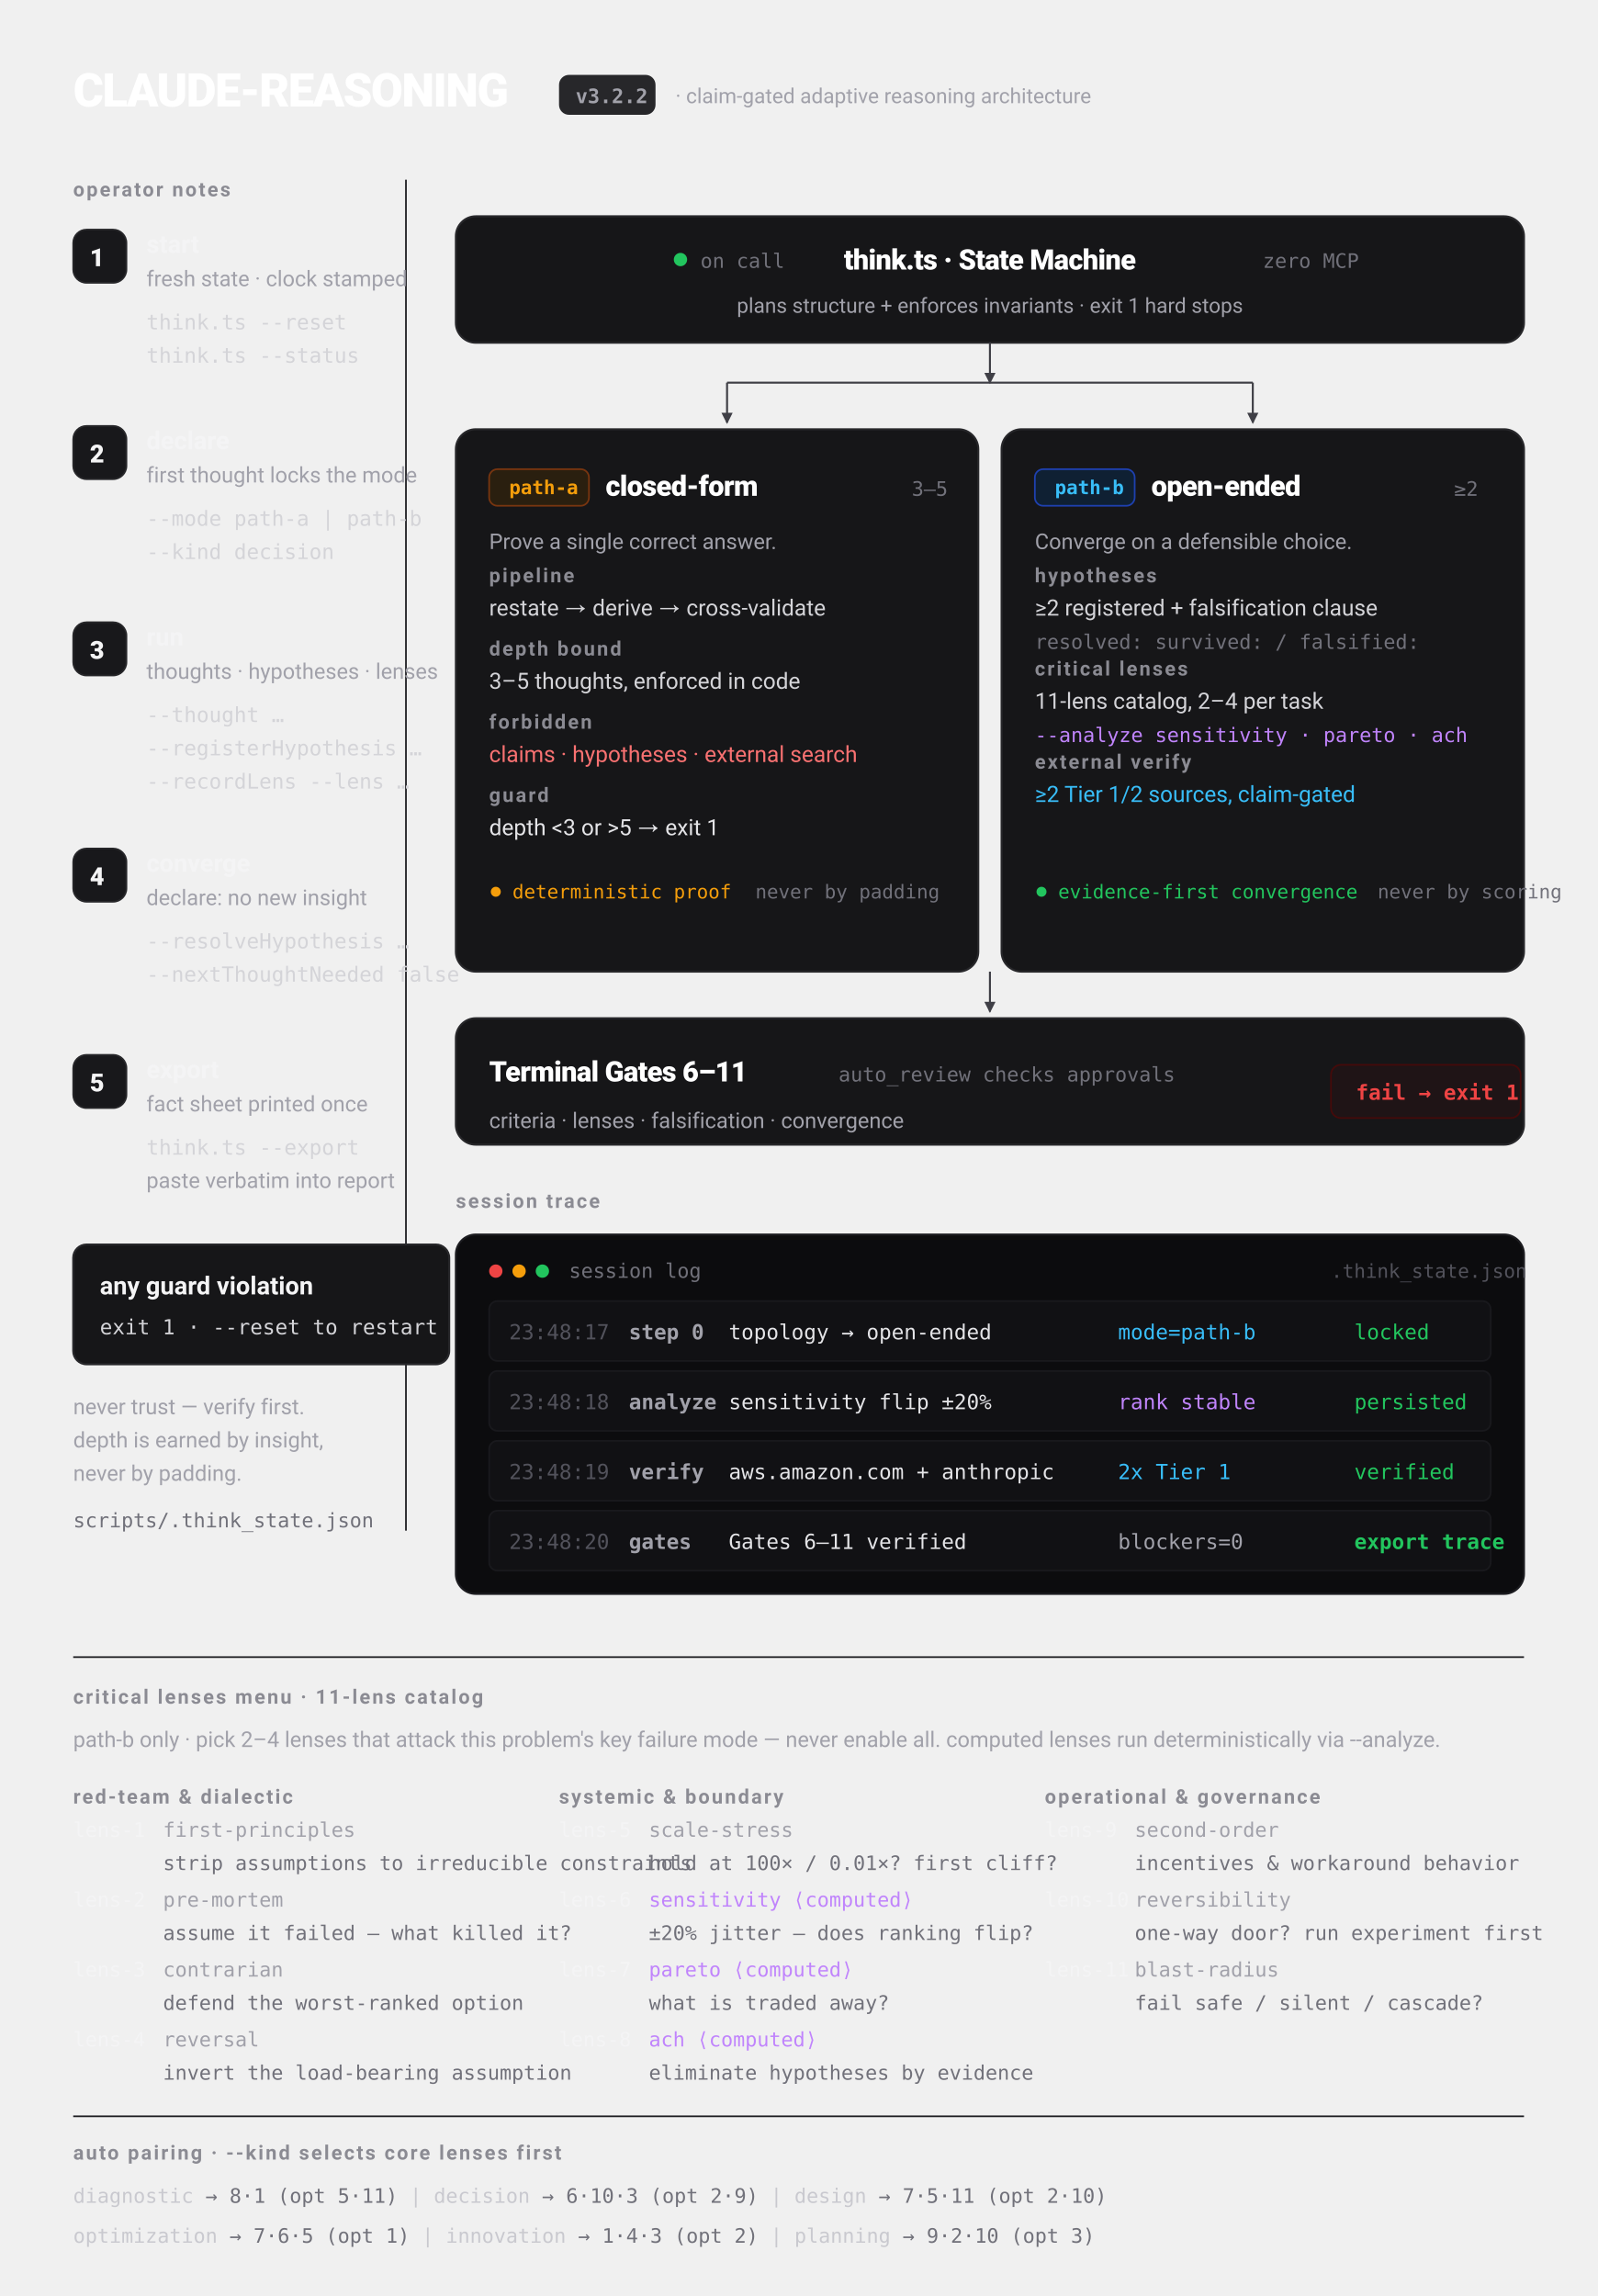
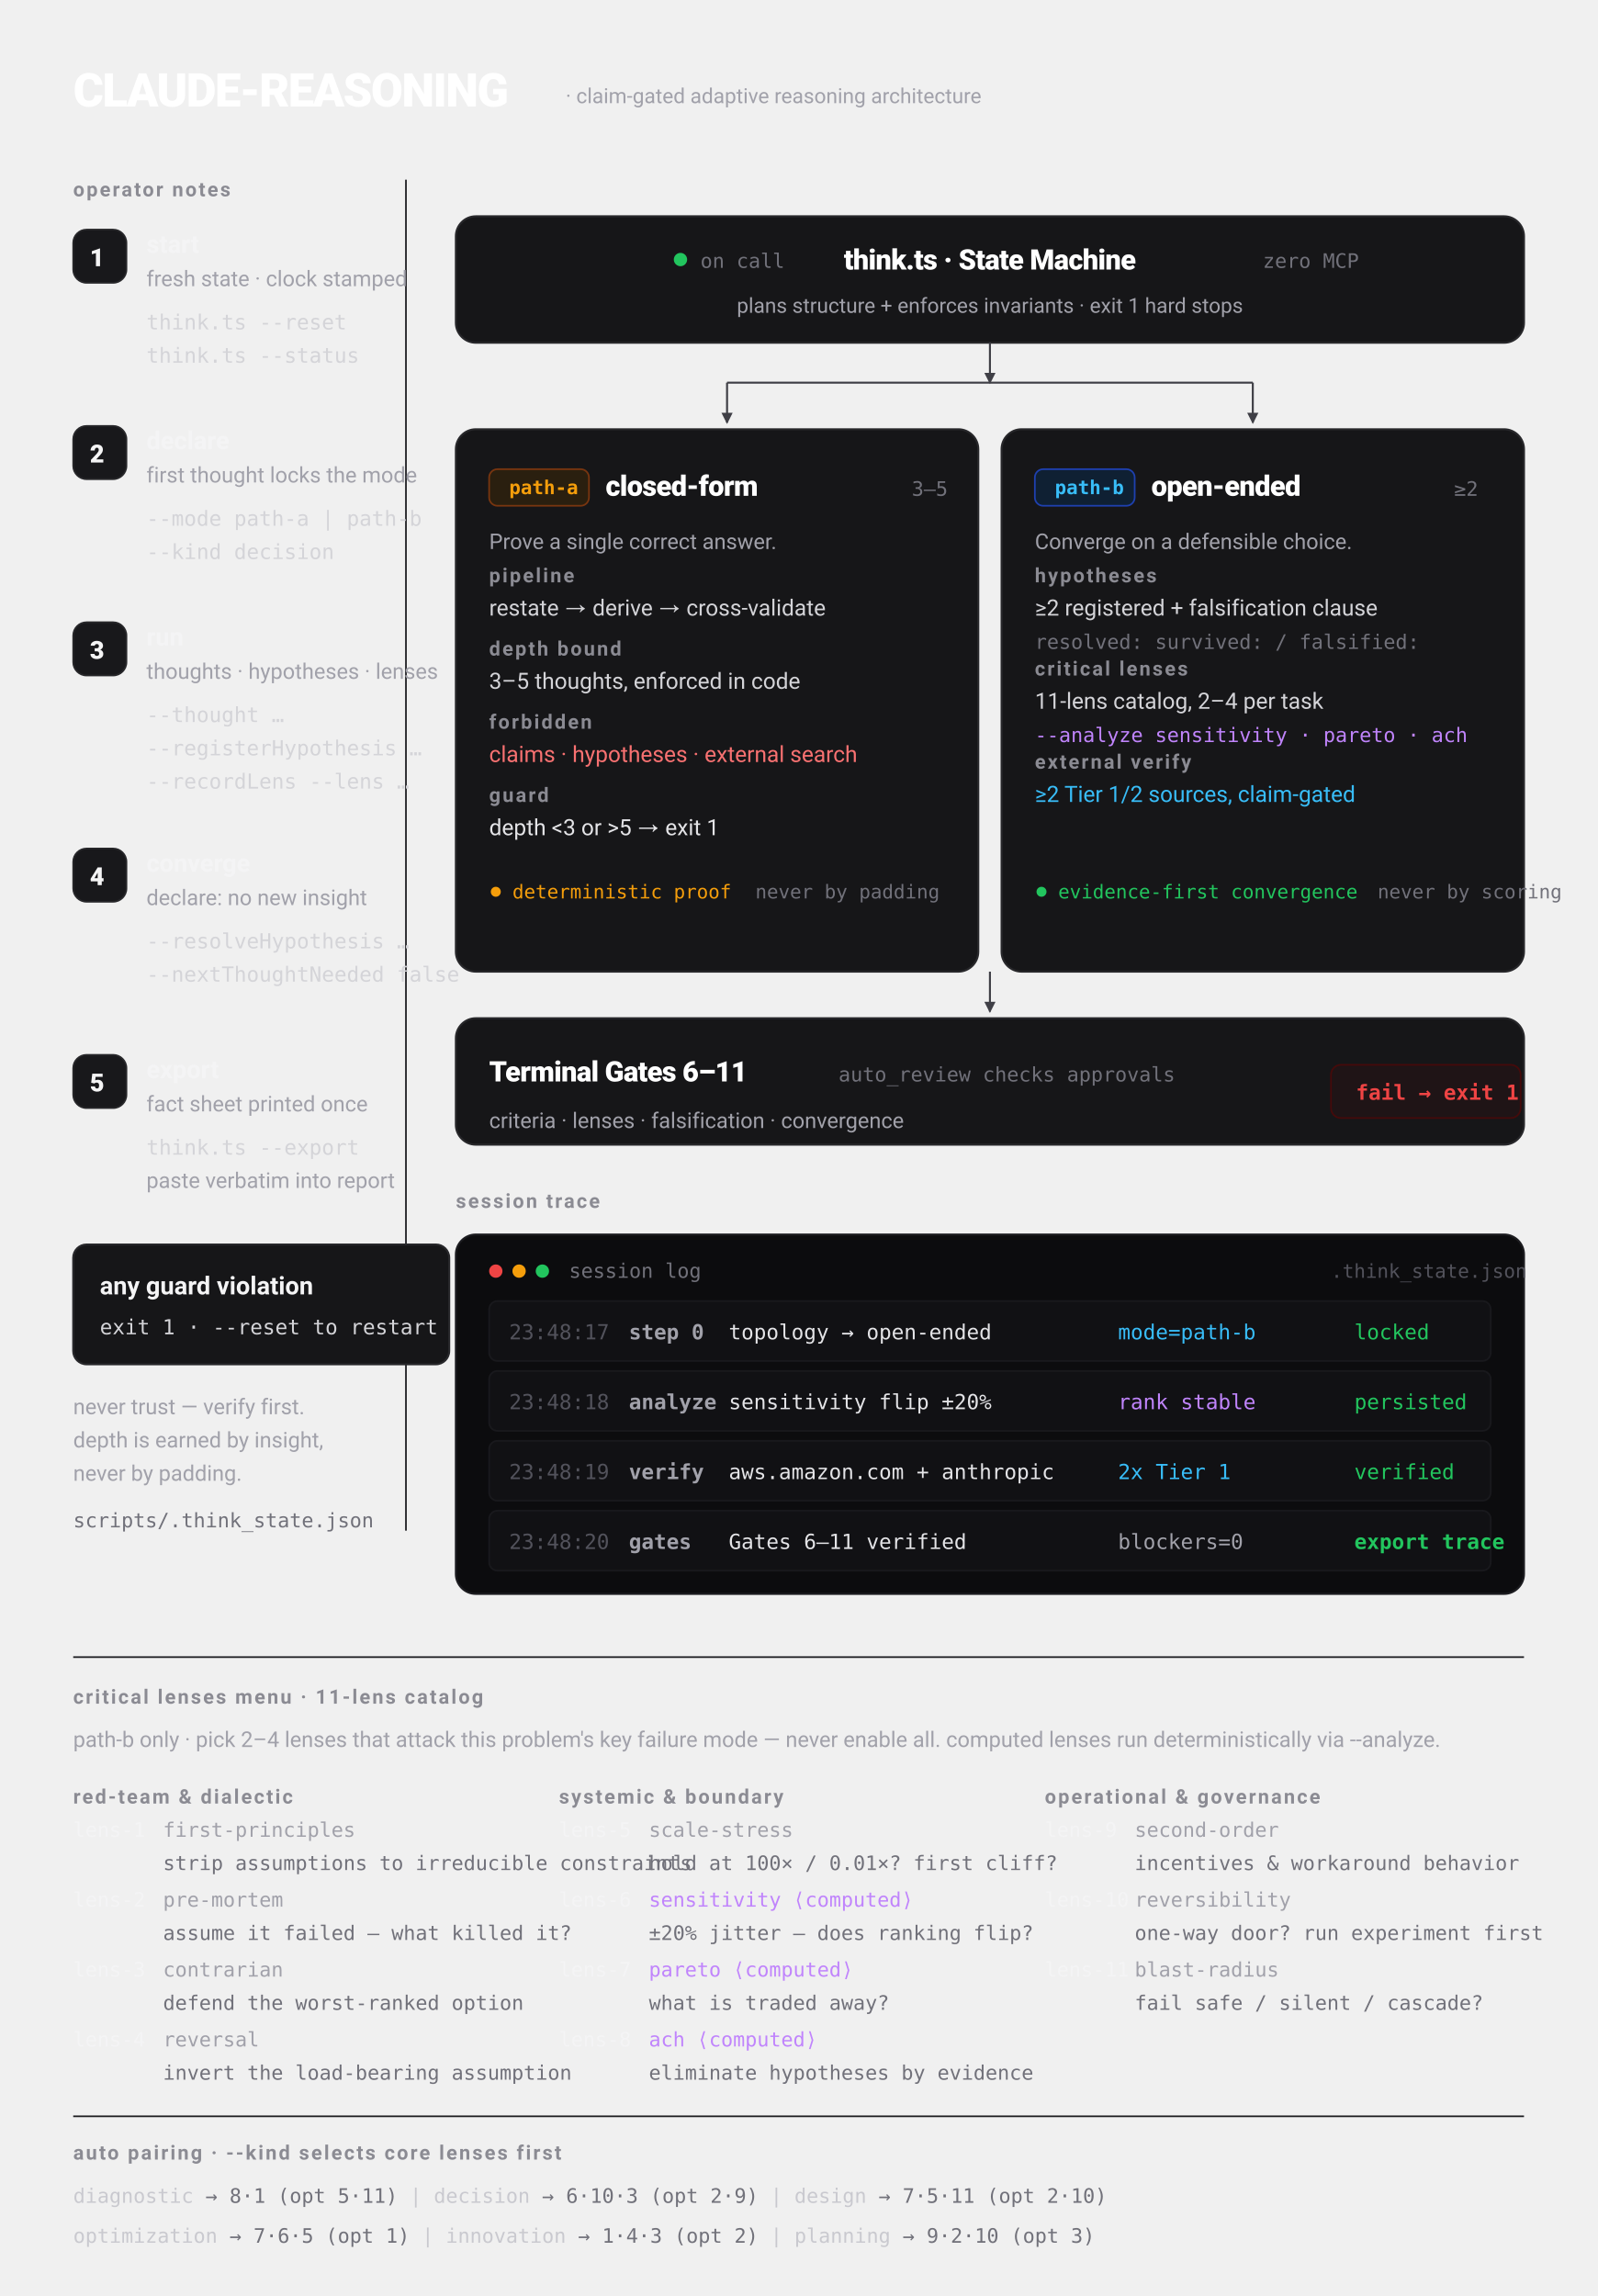
<svg xmlns="http://www.w3.org/2000/svg" viewBox="0 0 960 1380" width="100%" height="100%" style="background:#111113; font-family:-apple-system,BlinkMacSystemFont,'SF Pro Text','Segoe UI',Roboto,Helvetica,sans-serif;">
  <defs>
    <style>
      .mono { font-family: 'SF Mono', 'Cascadia Code', Consolas, Menlo, monospace; }
      .anno { font-size: 13px; fill: #a1a1aa; }
      .anno-head { font-size: 15px; font-weight: 700; fill: #f4f4f5; }
      .anno-dim { font-size: 13px; fill: #a1a1aa; }
      .anno-cmd { font-size: 12.5px; fill: #d4d4d8; }
      .hdr-label { font-size: 12px; font-weight: 700; fill: #8b8b93; text-transform: uppercase; letter-spacing: 0.1em; }
      .ttl { font-size: 17px; font-weight: 800; fill: #ffffff; letter-spacing: -0.02em; }
      .body { font-size: 13.5px; fill: #d4d4d8; }
      .sub { font-size: 12.5px; fill: #a1a1aa; }
      .micro { font-size: 12px; fill: #71717a; }
    </style>
    <marker id="arrow" viewBox="0 0 10 10" refX="7" refY="5" markerWidth="7" markerHeight="7" orient="auto-start-reverse">
      <path d="M 0 1 L 8 5 L 0 9 z" fill="#3f3f46" />
    </marker>
  </defs>
  <g transform="translate(44, 40)">
    <text x="0" y="24" font-size="28" font-weight="800" fill="#ffffff" letter-spacing="-0.03em">CLAUDE-REASONING</text>
-     <rect x="292" y="5" width="58" height="24" rx="6" fill="#27272a" />
-     <text x="302" y="22" class="mono" font-size="12" font-weight="700" fill="#a1a1aa">v3.2.2</text>
-     <text x="362" y="22" class="sub">· claim-gated adaptive reasoning architecture</text>
+     <text x="296" y="22" class="sub">· claim-gated adaptive reasoning architecture</text>
  </g>
  <line x1="244" y1="108" x2="244" y2="920" stroke="#1f1f23" stroke-width="1" />
  <text x="44" y="118" class="hdr-label">operator notes</text>
  <g transform="translate(44, 138)">
    <g>
      <rect width="32" height="32" rx="8" fill="#18181b" stroke="#27272a" />
      <text x="10" y="22" font-size="15" font-weight="800" fill="#f4f4f5">1</text>
    </g>
    <text x="44" y="14" class="anno-head">start</text>
    <text x="44" y="34" class="anno-dim">fresh state · clock stamped</text>
    <text x="44" y="60" class="mono anno-cmd">think.ts --reset</text>
    <text x="44" y="80" class="mono anno-cmd">think.ts --status</text>
  </g>
  <g transform="translate(44, 256)">
    <g>
      <rect width="32" height="32" rx="8" fill="#18181b" stroke="#27272a" />
      <text x="10" y="22" font-size="15" font-weight="800" fill="#f4f4f5">2</text>
    </g>
    <text x="44" y="14" class="anno-head">declare</text>
    <text x="44" y="34" class="anno-dim">first thought locks the mode</text>
    <text x="44" y="60" class="mono anno-cmd">--mode path-a | path-b</text>
    <text x="44" y="80" class="mono anno-cmd">--kind decision</text>
  </g>
  <g transform="translate(44, 374)">
    <g>
      <rect width="32" height="32" rx="8" fill="#18181b" stroke="#27272a" />
      <text x="10" y="22" font-size="15" font-weight="800" fill="#f4f4f5">3</text>
    </g>
    <text x="44" y="14" class="anno-head">run</text>
    <text x="44" y="34" class="anno-dim">thoughts · hypotheses · lenses</text>
    <text x="44" y="60" class="mono anno-cmd">--thought …</text>
    <text x="44" y="80" class="mono anno-cmd">--registerHypothesis …</text>
    <text x="44" y="100" class="mono anno-cmd">--recordLens --lens …</text>
  </g>
  <g transform="translate(44, 510)">
    <g>
      <rect width="32" height="32" rx="8" fill="#18181b" stroke="#27272a" />
      <text x="10" y="22" font-size="15" font-weight="800" fill="#f4f4f5">4</text>
    </g>
    <text x="44" y="14" class="anno-head">converge</text>
    <text x="44" y="34" class="anno-dim">declare: no new insight</text>
    <text x="44" y="60" class="mono anno-cmd">--resolveHypothesis …</text>
    <text x="44" y="80" class="mono anno-cmd">--nextThoughtNeeded false</text>
  </g>
  <g transform="translate(44, 634)">
    <g>
      <rect width="32" height="32" rx="8" fill="#18181b" stroke="#27272a" />
      <text x="10" y="22" font-size="15" font-weight="800" fill="#f4f4f5">5</text>
    </g>
    <text x="44" y="14" class="anno-head">export</text>
    <text x="44" y="34" class="anno-dim">fact sheet printed once</text>
    <text x="44" y="60" class="mono anno-cmd">think.ts --export</text>
    <text x="44" y="80" class="anno-dim">paste verbatim into report</text>
  </g>
  <g transform="translate(44, 748)">
    <rect width="226" height="72" rx="8" fill="#161618" stroke="#27272a" stroke-width="1.2" />
    <text x="16" y="30" class="anno-head" fill="#f87171">any guard violation</text>
    <text x="16" y="54" class="mono anno-cmd" fill="#ef4444">exit 1 · --reset to restart</text>
  </g>
  <g transform="translate(44, 850)">
    <text x="0" y="0" class="anno-dim">never trust — verify first.</text>
    <text x="0" y="20" class="anno-dim">depth is earned by insight,</text>
    <text x="0" y="40" class="anno-dim">never by padding.</text>
    <text x="0" y="68" class="mono micro">scripts/.think_state.json</text>
  </g>
  <g transform="translate(274, 130)">
    <rect width="642" height="76" rx="12" fill="#161618" stroke="#27272a" stroke-width="1.2" />
    <g transform="translate(321, 32)">
      <circle cx="-186" cy="-6" r="4" fill="#22c55e" />
      <text x="-174" y="-1" class="mono micro">on call</text>
      <text x="0" y="0" text-anchor="middle" class="ttl">think.ts · State Machine</text>
      <text x="0" y="26" text-anchor="middle" class="sub">plans structure + enforces invariants · exit 1 hard stops</text>
      <text x="164" y="-1" class="mono micro">zero MCP</text>
    </g>
  </g>
  <line x1="595" y1="206" x2="595" y2="230" stroke="#3f3f46" stroke-width="1.2" marker-end="url(#arrow)" />
  <path d="M 437 230 L 753 230" fill="none" stroke="#3f3f46" stroke-width="1.2" />
  <line x1="437" y1="230" x2="437" y2="254" stroke="#3f3f46" stroke-width="1.2" marker-end="url(#arrow)" />
  <line x1="753" y1="230" x2="753" y2="254" stroke="#3f3f46" stroke-width="1.2" marker-end="url(#arrow)" />
  <g transform="translate(274, 258)">
    <rect width="314" height="326" rx="12" fill="#161618" stroke="#27272a" stroke-width="1.2" />
    <g transform="translate(20, 24)">
      <rect width="60" height="22" rx="5" fill="#2a1f0f" stroke="#78350f" />
      <text x="12" y="15" class="mono" font-size="11.5" font-weight="700" fill="#f59e0b">path-a</text>
      <text x="70" y="16" class="ttl" font-size="16">closed-form</text>
      <text x="254" y="16" class="mono micro">3–5</text>
      <text x="0" y="48" class="anno">Prove a single correct answer.</text>
      <g transform="translate(0, 68)">
        <text x="0" y="0" class="hdr-label">pipeline</text>
        <text x="0" y="20" class="body">restate → derive → cross-validate</text>
      </g>
      <g transform="translate(0, 112)">
        <text x="0" y="0" class="hdr-label">depth bound</text>
        <text x="0" y="20" class="body">3–5 thoughts, enforced in code</text>
      </g>
      <g transform="translate(0, 156)">
        <text x="0" y="0" class="hdr-label">forbidden</text>
        <text x="0" y="20" font-size="13.5" fill="#f87171">claims · hypotheses · external search</text>
      </g>
      <g transform="translate(0, 200)">
        <text x="0" y="0" class="hdr-label">guard</text>
        <text x="0" y="20" font-size="13.5" fill="#e4e4e7">depth &lt;3 or &gt;5 → exit 1</text>
      </g>
      <g transform="translate(0, 250)">
        <circle cx="4" cy="4" r="3" fill="#f59e0b" />
        <text x="14" y="8" class="mono" font-size="11.5" fill="#f59e0b">deterministic proof</text>
        <text x="160" y="8" class="mono" font-size="11.5" fill="#71717a">never by padding</text>
      </g>
    </g>
  </g>
  <g transform="translate(602, 258)">
    <rect width="314" height="326" rx="12" fill="#161618" stroke="#27272a" stroke-width="1.2" />
    <g transform="translate(20, 24)">
      <rect width="60" height="22" rx="5" fill="#0f2033" stroke="#1e40af" />
      <text x="12" y="15" class="mono" font-size="11.5" font-weight="700" fill="#38bdf8">path-b</text>
      <text x="70" y="16" class="ttl" font-size="16">open-ended</text>
      <text x="252" y="16" class="mono micro">≥2</text>
      <text x="0" y="48" class="anno">Converge on a defensible choice.</text>
      <g transform="translate(0, 68)">
        <text x="0" y="0" class="hdr-label">hypotheses</text>
        <text x="0" y="20" class="body">≥2 registered + falsification clause</text>
        <text x="0" y="40" class="mono micro">resolved: survived: / falsified:</text>
      </g>
      <g transform="translate(0, 124)">
        <text x="0" y="0" class="hdr-label">critical lenses</text>
        <text x="0" y="20" class="body">11-lens catalog, 2–4 per task</text>
        <text x="0" y="40" class="mono" font-size="12" fill="#c084fc">--analyze sensitivity · pareto · ach</text>
      </g>
      <g transform="translate(0, 180)">
        <text x="0" y="0" class="hdr-label">external verify</text>
        <text x="0" y="20" font-size="13.5" fill="#38bdf8">≥2 Tier 1/2 sources, claim-gated</text>
      </g>
      <g transform="translate(0, 250)">
        <circle cx="4" cy="4" r="3" fill="#22c55e" />
        <text x="14" y="8" class="mono" font-size="11.5" fill="#22c55e">evidence-first convergence</text>
        <text x="206" y="8" class="mono" font-size="11.5" fill="#71717a">never by scoring</text>
      </g>
    </g>
  </g>
  <line x1="595" y1="584" x2="595" y2="608" stroke="#3f3f46" stroke-width="1.2" marker-end="url(#arrow)" />
  <g transform="translate(274, 612)">
    <rect width="642" height="76" rx="12" fill="#161618" stroke="#27272a" stroke-width="1.2" />
    <g transform="translate(20, 22)">
      <text x="0" y="16" class="ttl" font-size="16">Terminal Gates 6–11</text>
      <text x="210" y="16" class="mono micro">auto_review checks approvals</text>
      <text x="0" y="44" class="anno">criteria · lenses · falsification · convergence</text>
      <g transform="translate(506, 6)">
        <rect width="114" height="32" rx="6" fill="#1f1416" stroke="#450a0a" />
        <text x="15" y="21" class="mono" font-size="12.5" font-weight="700" fill="#ef4444">fail → exit 1</text>
      </g>
    </g>
  </g>
  <text x="274" y="726" class="hdr-label">session trace</text>
  <g transform="translate(274, 742)">
    <rect width="642" height="216" rx="12" fill="#0c0c0e" stroke="#1c1c20" stroke-width="1.2" />
    <g transform="translate(20, 18)">
      <circle cx="4" cy="4" r="4" fill="#ef4444" />
      <circle cx="18" cy="4" r="4" fill="#f59e0b" />
      <circle cx="32" cy="4" r="4" fill="#22c55e" />
      <text x="48" y="8" class="mono micro">session log</text>
      <text x="506" y="8" class="mono" font-size="11.5" fill="#52525b">.think_state.json</text>
    </g>
    <g transform="translate(20, 40)" class="mono" font-size="12.5">
      <g>
        <rect width="602" height="36" rx="5" fill="#111114" stroke="#19191d" />
        <text x="12" y="23" fill="#52525b">23:48:17</text>
        <text x="84" y="23" font-weight="700" fill="#a1a1aa">step 0</text>
        <text x="144" y="23" fill="#e4e4e7">topology → open-ended</text>
        <text x="378" y="23" fill="#38bdf8">mode=path-b</text>
        <text x="520" y="23" fill="#22c55e">locked</text>
      </g>
      <g transform="translate(0, 42)">
        <rect width="602" height="36" rx="5" fill="#111114" stroke="#19191d" />
        <text x="12" y="23" fill="#52525b">23:48:18</text>
        <text x="84" y="23" font-weight="700" fill="#a1a1aa">analyze</text>
        <text x="144" y="23" fill="#e4e4e7">sensitivity flip ±20%</text>
        <text x="378" y="23" fill="#c084fc">rank stable</text>
        <text x="520" y="23" fill="#22c55e">persisted</text>
      </g>
      <g transform="translate(0, 84)">
        <rect width="602" height="36" rx="5" fill="#111114" stroke="#19191d" />
        <text x="12" y="23" fill="#52525b">23:48:19</text>
        <text x="84" y="23" font-weight="700" fill="#a1a1aa">verify</text>
        <text x="144" y="23" fill="#e4e4e7">aws.amazon.com + anthropic</text>
        <text x="378" y="23" fill="#38bdf8">2x Tier 1</text>
        <text x="520" y="23" fill="#22c55e">verified</text>
      </g>
      <g transform="translate(0, 126)">
        <rect width="602" height="36" rx="5" fill="#111114" stroke="#19191d" />
        <text x="12" y="23" fill="#52525b">23:48:20</text>
        <text x="84" y="23" font-weight="700" fill="#a1a1aa">gates</text>
        <text x="144" y="23" fill="#e4e4e7">Gates 6–11 verified</text>
        <text x="378" y="23" fill="#a1a1aa">blockers=0</text>
        <text x="520" y="23" fill="#22c55e" font-weight="700">export trace</text>
      </g>
    </g>
  </g>
  <line x1="44" y1="996" x2="916" y2="996" stroke="#1f1f23" stroke-width="1" />
  <text x="44" y="1024" class="hdr-label" font-size="13">critical lenses menu · 11-lens catalog</text>
  <text x="44" y="1050" class="anno-dim">path-b only · pick 2–4 lenses that attack this problem's key failure mode — never enable all. computed lenses run deterministically via --analyze.</text>
  <text x="44" y="1084" class="hdr-label" font-size="12.5" fill="#8b8b93">red-team &amp; dialectic</text>
  <text x="336" y="1084" class="hdr-label" font-size="12.5" fill="#8b8b93">systemic &amp; boundary</text>
  <text x="628" y="1084" class="hdr-label" font-size="12.5" fill="#8b8b93">operational &amp; governance</text>
  <g transform="translate(44, 1104)" class="mono" font-size="12">
    <g>
      <text x="0" y="0" fill="#f4f4f5">lens-1</text>
      <text x="54" y="0" fill="#a1a1aa">first-principles</text>
      <text x="54" y="20" fill="#71717a">strip assumptions to irreducible constraints</text>
    </g>
    <g transform="translate(0, 42)">
      <text x="0" y="0" fill="#f4f4f5">lens-2</text>
      <text x="54" y="0" fill="#a1a1aa">pre-mortem</text>
      <text x="54" y="20" fill="#71717a">assume it failed — what killed it?</text>
    </g>
    <g transform="translate(0, 84)">
      <text x="0" y="0" fill="#f4f4f5">lens-3</text>
      <text x="54" y="0" fill="#a1a1aa">contrarian</text>
      <text x="54" y="20" fill="#71717a">defend the worst-ranked option</text>
    </g>
    <g transform="translate(0, 126)">
      <text x="0" y="0" fill="#f4f4f5">lens-4</text>
      <text x="54" y="0" fill="#a1a1aa">reversal</text>
      <text x="54" y="20" fill="#71717a">invert the load-bearing assumption</text>
    </g>
  </g>
  <g transform="translate(336, 1104)" class="mono" font-size="12">
    <g>
      <text x="0" y="0" fill="#f4f4f5">lens-5</text>
      <text x="54" y="0" fill="#a1a1aa">scale-stress</text>
      <text x="54" y="20" fill="#71717a">hold at 100× / 0.01×? first cliff?</text>
    </g>
    <g transform="translate(0, 42)">
      <text x="0" y="0" fill="#f4f4f5">lens-6</text>
      <text x="54" y="0" fill="#c084fc">sensitivity ⟨computed⟩</text>
      <text x="54" y="20" fill="#71717a">±20% jitter — does ranking flip?</text>
    </g>
    <g transform="translate(0, 84)">
      <text x="0" y="0" fill="#f4f4f5">lens-7</text>
      <text x="54" y="0" fill="#c084fc">pareto ⟨computed⟩</text>
      <text x="54" y="20" fill="#71717a">what is traded away?</text>
    </g>
    <g transform="translate(0, 126)">
      <text x="0" y="0" fill="#f4f4f5">lens-8</text>
      <text x="54" y="0" fill="#c084fc">ach ⟨computed⟩</text>
      <text x="54" y="20" fill="#71717a">eliminate hypotheses by evidence</text>
    </g>
  </g>
  <g transform="translate(628, 1104)" class="mono" font-size="12">
    <g>
      <text x="0" y="0" fill="#f4f4f5">lens-9</text>
      <text x="54" y="0" fill="#a1a1aa">second-order</text>
      <text x="54" y="20" fill="#71717a">incentives &amp; workaround behavior</text>
    </g>
    <g transform="translate(0, 42)">
      <text x="0" y="0" fill="#f4f4f5">lens-10</text>
      <text x="54" y="0" fill="#a1a1aa">reversibility</text>
      <text x="54" y="20" fill="#71717a">one-way door? run experiment first</text>
    </g>
    <g transform="translate(0, 84)">
      <text x="0" y="0" fill="#f4f4f5">lens-11</text>
      <text x="54" y="0" fill="#a1a1aa">blast-radius</text>
      <text x="54" y="20" fill="#71717a">fail safe / silent / cascade?</text>
    </g>
  </g>
  <line x1="44" y1="1272" x2="916" y2="1272" stroke="#1f1f23" stroke-width="1" />
  <text x="44" y="1298" class="hdr-label" font-size="12.5" fill="#8b8b93">auto pairing · --kind selects core lenses first</text>
  <text x="44" y="1324" class="mono" font-size="12" fill="#c9c9cf">diagnostic <tspan fill="#71717a">→ 8·1 (opt 5·11)</tspan>   |   decision <tspan fill="#71717a">→ 6·10·3 (opt 2·9)</tspan>   |   design <tspan fill="#71717a">→ 7·5·11 (opt 2·10)</tspan>
  </text>
  <text x="44" y="1348" class="mono" font-size="12" fill="#c9c9cf">optimization <tspan fill="#71717a">→ 7·6·5 (opt 1)</tspan>   |   innovation <tspan fill="#71717a">→ 1·4·3 (opt 2)</tspan>   |   planning <tspan fill="#71717a">→ 9·2·10 (opt 3)</tspan>
  </text>
</svg>
